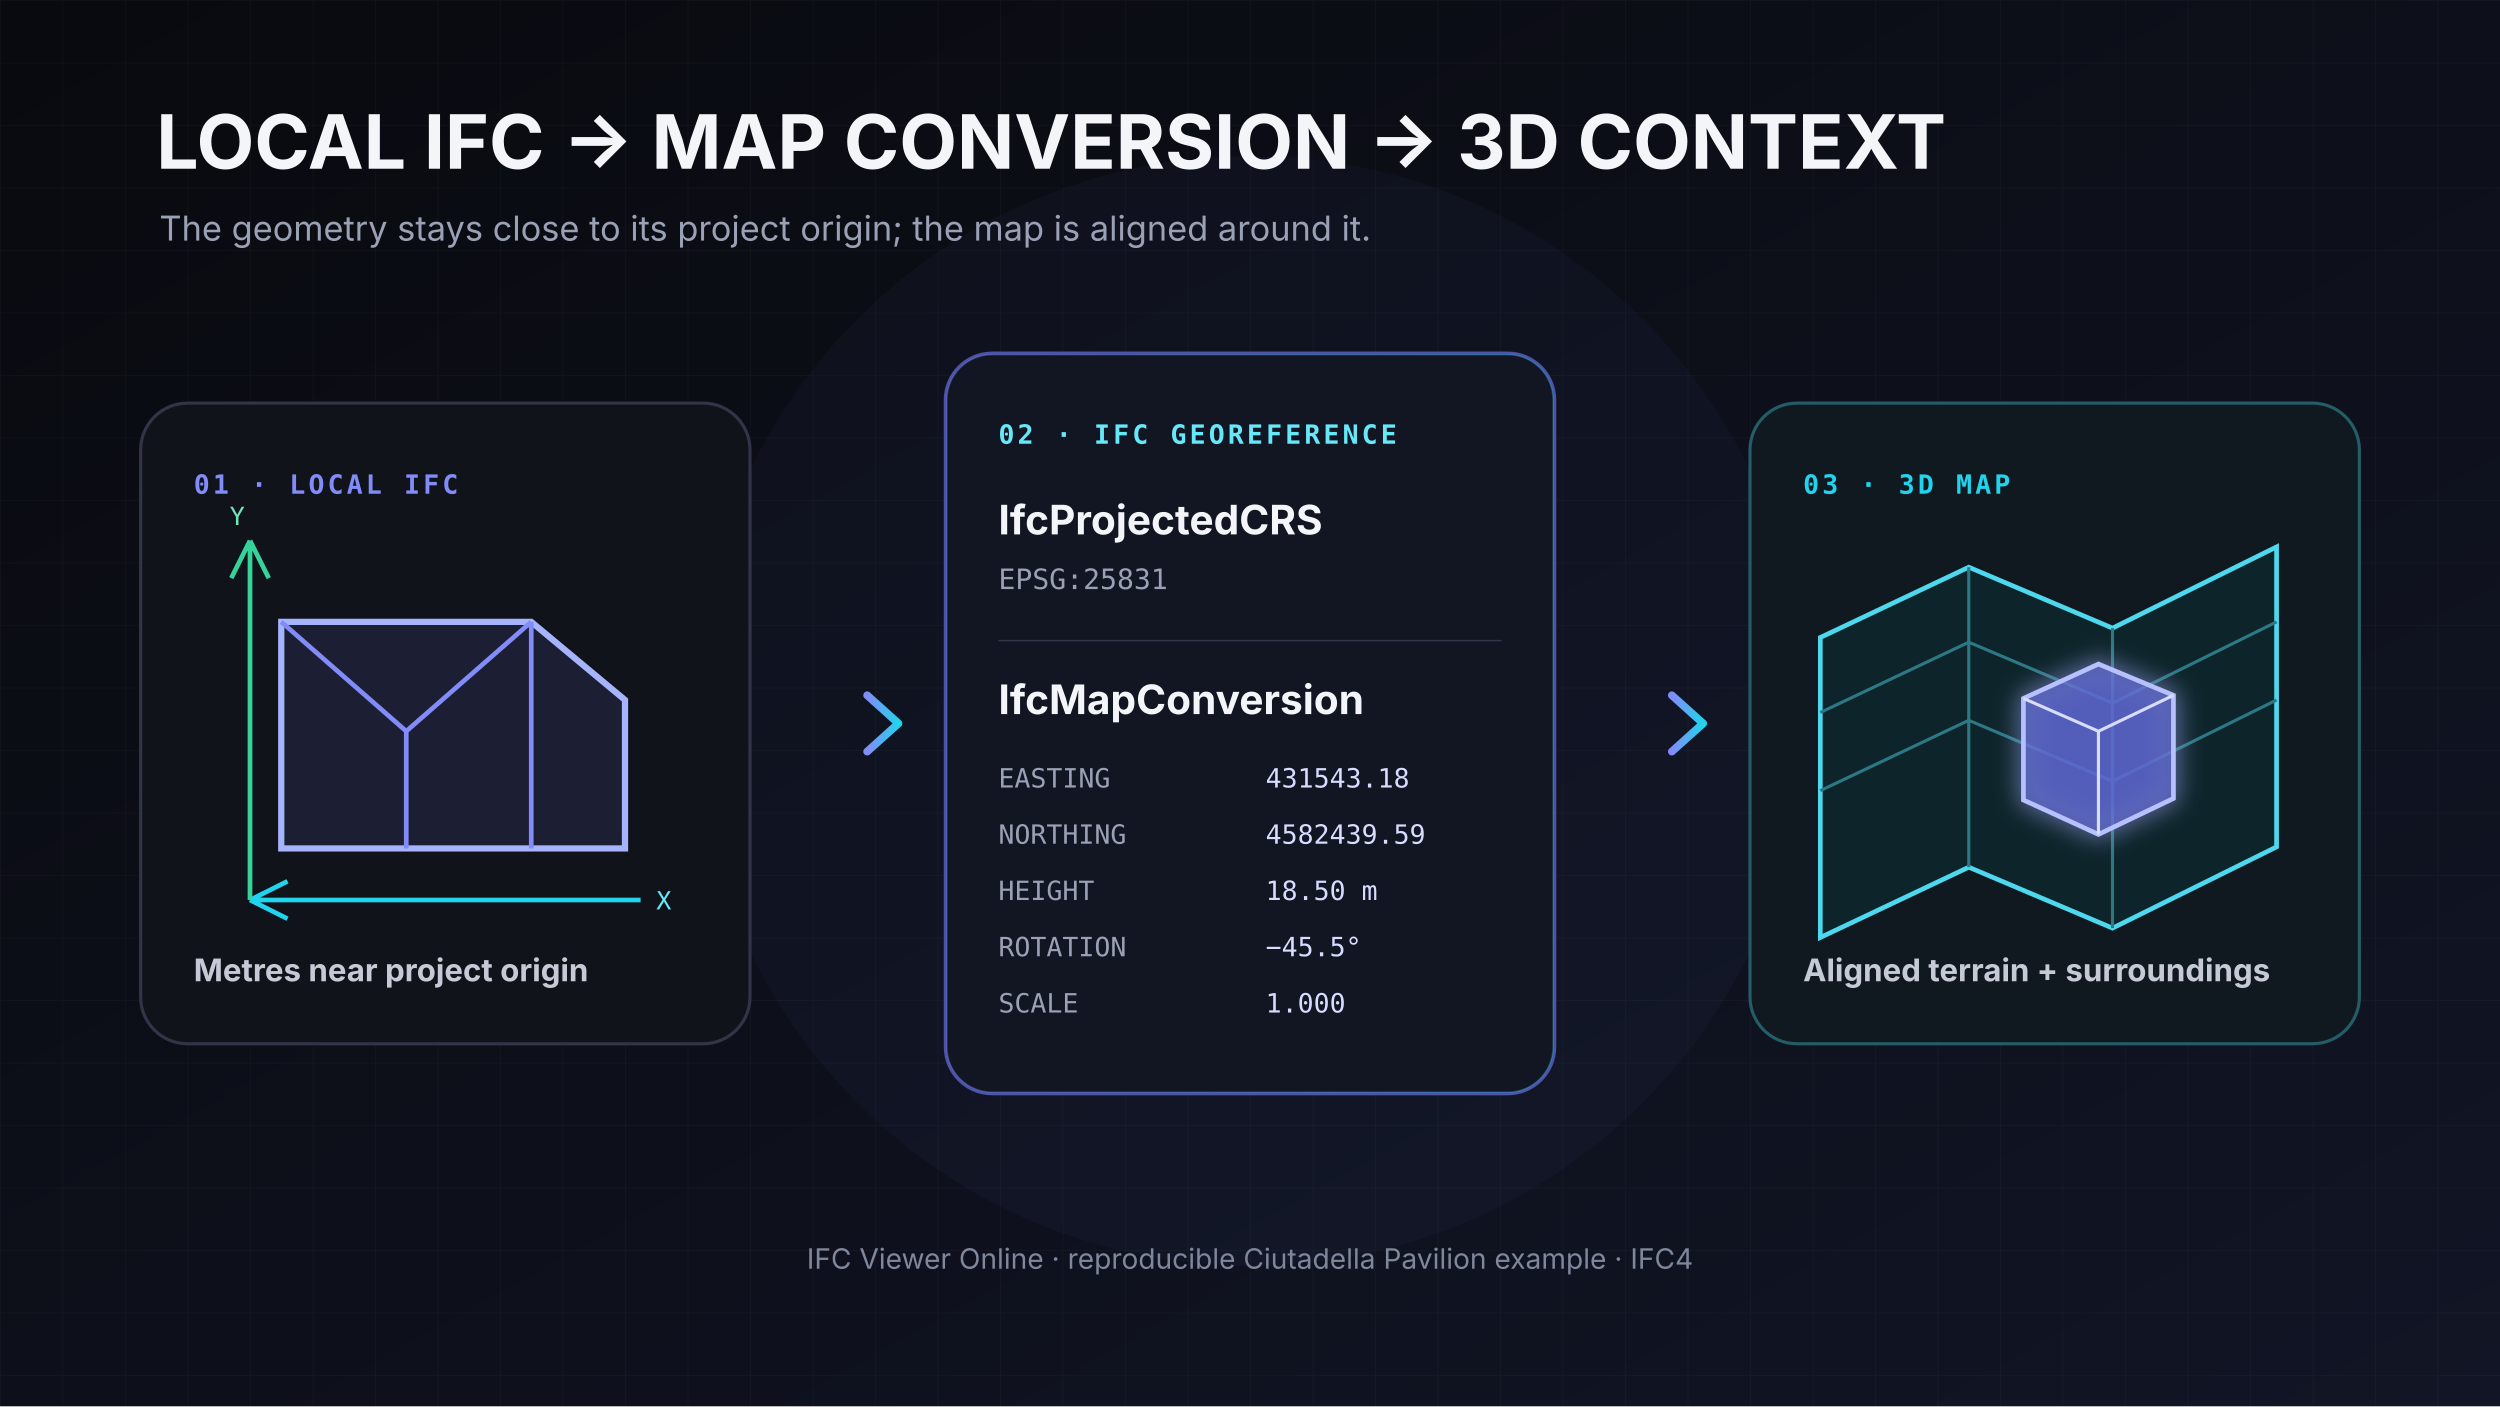
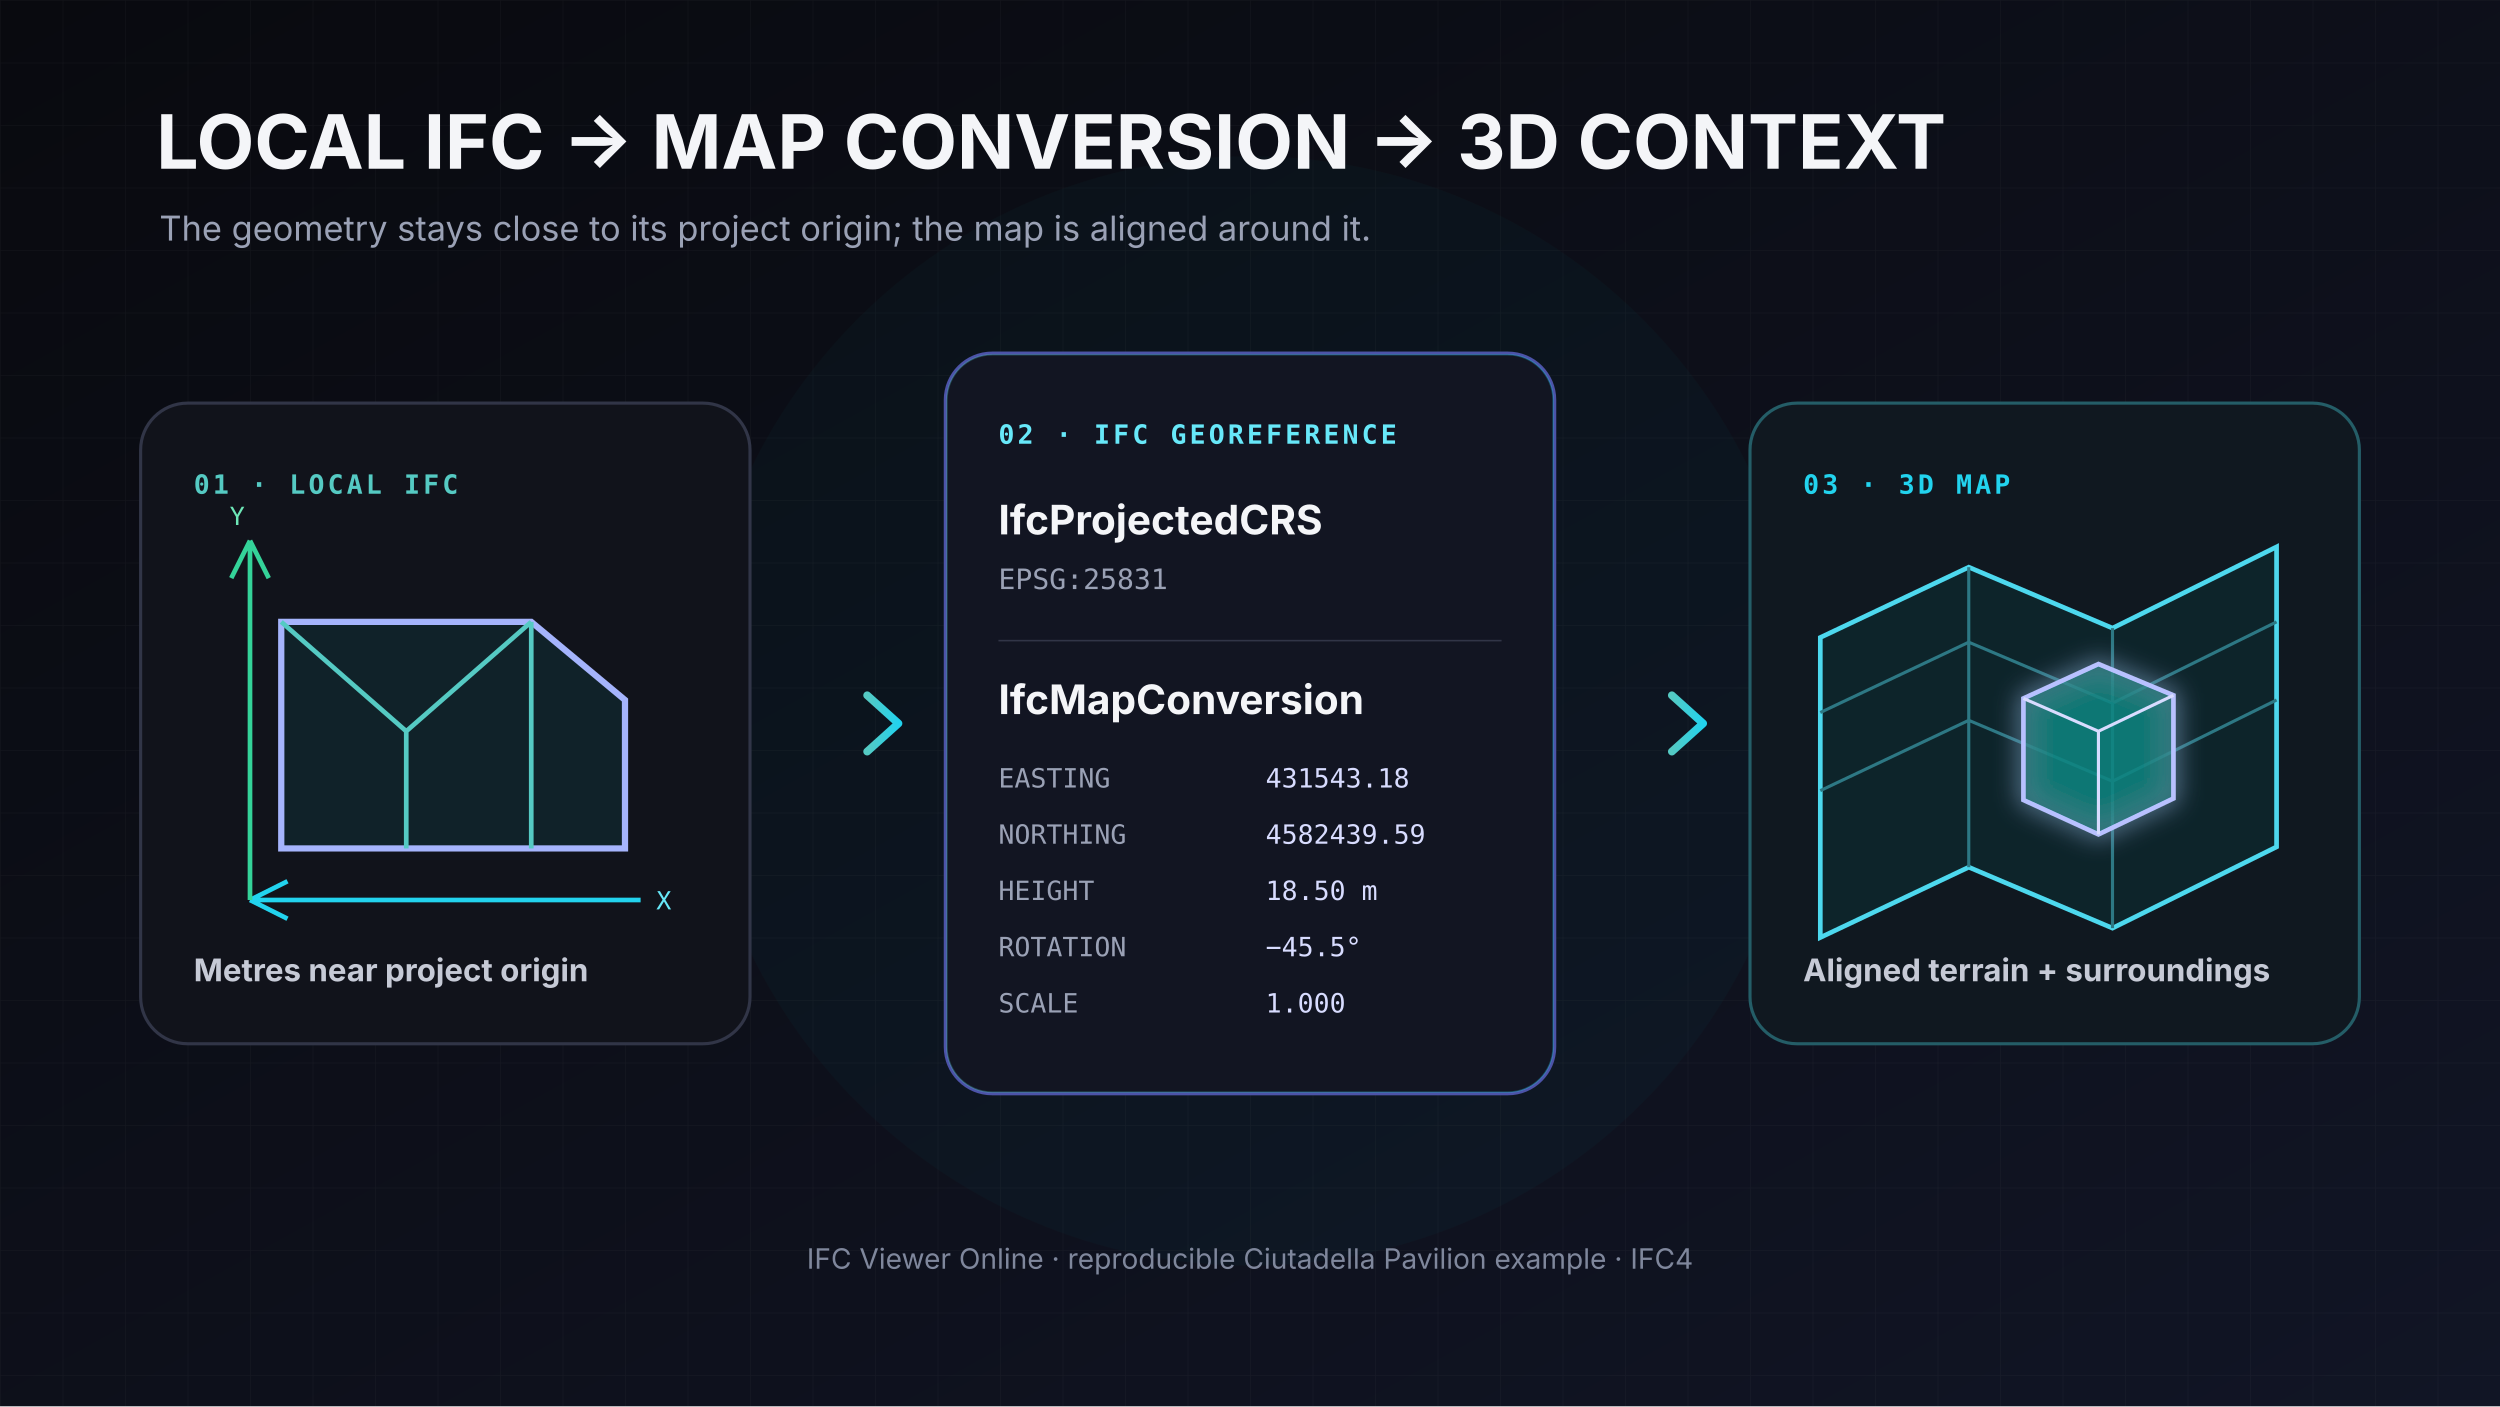
<svg xmlns="http://www.w3.org/2000/svg" width="1600" height="900" viewBox="0 0 1600 900" role="img" aria-labelledby="title desc">
  <defs>
    <linearGradient id="bg" x1="0" y1="0" x2="1" y2="1">
      <stop offset="0" stop-color="#090a0f" />
      <stop offset="1" stop-color="#111525" />
    </linearGradient>
    <linearGradient id="accent" x1="0" y1="0" x2="1" y2="0">
-       <stop offset="0" stop-color="#818cf8" />
+       <stop offset="0" stop-color="#55cac3" />
      <stop offset="1" stop-color="#22d3ee" />
    </linearGradient>
    <pattern id="grid" width="40" height="40" patternUnits="userSpaceOnUse">
      <path d="M40 0H0V40" fill="none" stroke="#ffffff" stroke-opacity=".035" />
    </pattern>
    <filter id="glow" x="-50%" y="-50%" width="200%" height="200%">
      <feGaussianBlur stdDeviation="8" result="b" />
      <feMerge>
        <feMergeNode in="b" />
        <feMergeNode in="SourceGraphic" />
      </feMerge>
    </filter>
  </defs>
  <rect width="1600" height="900" fill="url(#bg)" />
  <rect width="1600" height="900" fill="url(#grid)" />
-   <circle cx="800" cy="455" r="355" fill="#5e6ad2" opacity=".045" />
+   <circle cx="800" cy="455" r="355" fill="#0a8481" opacity=".045" />
  <text x="100" y="108" fill="#f4f5f8" font-family="Inter,Segoe UI,Arial,sans-serif" font-size="48" font-weight="750">LOCAL IFC → MAP CONVERSION → 3D CONTEXT</text>
  <text x="102" y="154" fill="#9aa1b5" font-family="Inter,Segoe UI,Arial,sans-serif" font-size="22">The geometry stays close to its project origin; the map is aligned around it.</text>
  <g transform="translate(90 258)">
    <rect width="390" height="410" rx="30" fill="#11131b" stroke="#313547" stroke-width="2" />
-     <text x="34" y="58" fill="#818cf8" font-family="ui-monospace,Consolas,monospace" font-size="17" font-weight="700" letter-spacing="2">01 · LOCAL IFC</text>
-     <path d="M90 285V140H250L310 190V285Z" fill="#5e6ad2" fill-opacity=".14" stroke="#a5b4fc" stroke-width="4" />
-     <path d="M90 140l80 70 80-70M170 210v75M250 140v145" fill="none" stroke="#818cf8" stroke-width="3" />
+     <text x="34" y="58" fill="#55cac3" font-family="ui-monospace,Consolas,monospace" font-size="17" font-weight="700" letter-spacing="2">01 · LOCAL IFC</text>
+     <path d="M90 285V140H250L310 190V285Z" fill="#0a8481" fill-opacity=".14" stroke="#a5b4fc" stroke-width="4" />
+     <path d="M90 140l80 70 80-70M170 210v75M250 140v145" fill="none" stroke="#55cac3" stroke-width="3" />
    <path d="M70 318h250M70 318l24-12M70 318l24 12" stroke="#22d3ee" stroke-width="3" />
    <path d="M70 318V88M70 88l-12 24M70 88l12 24" stroke="#34d399" stroke-width="3" />
    <text x="330" y="324" fill="#67e8f9" font-family="ui-monospace,Consolas,monospace" font-size="16">X</text>
    <text x="57" y="78" fill="#6ee7b7" font-family="ui-monospace,Consolas,monospace" font-size="16">Y</text>
    <text x="34" y="370" fill="#c6cad6" font-family="Inter,Segoe UI,Arial,sans-serif" font-size="20" font-weight="650">Metres near project origin</text>
  </g>
  <g transform="translate(605 226)">
    <rect width="390" height="474" rx="30" fill="#121522" stroke="#4c53a8" stroke-width="2" />
    <rect x="1" y="1" width="388" height="472" rx="29" fill="none" stroke="url(#accent)" stroke-opacity=".3" />
    <text x="34" y="58" fill="#67e8f9" font-family="ui-monospace,Consolas,monospace" font-size="17" font-weight="700" letter-spacing="2">02 · IFC GEOREFERENCE</text>
    <text x="34" y="116" fill="#f4f5f8" font-family="Inter,Segoe UI,Arial,sans-serif" font-size="26" font-weight="700">IfcProjectedCRS</text>
    <text x="34" y="151" fill="#9aa1b5" font-family="ui-monospace,Consolas,monospace" font-size="18">EPSG:25831</text>
    <line x1="34" y1="184" x2="356" y2="184" stroke="#313547" />
    <text x="34" y="231" fill="#f4f5f8" font-family="Inter,Segoe UI,Arial,sans-serif" font-size="26" font-weight="700">IfcMapConversion</text>
    <g font-family="ui-monospace,Consolas,monospace" font-size="17">
      <text x="34" y="278" fill="#9aa1b5">EASTING</text>
      <text x="205" y="278" fill="#d8dcff">431543.18</text>
      <text x="34" y="314" fill="#9aa1b5">NORTHING</text>
      <text x="205" y="314" fill="#d8dcff">4582439.59</text>
      <text x="34" y="350" fill="#9aa1b5">HEIGHT</text>
      <text x="205" y="350" fill="#d8dcff">18.50 m</text>
      <text x="34" y="386" fill="#9aa1b5">ROTATION</text>
      <text x="205" y="386" fill="#d8dcff">−45.5°</text>
      <text x="34" y="422" fill="#9aa1b5">SCALE</text>
      <text x="205" y="422" fill="#d8dcff">1.000</text>
    </g>
  </g>
  <g transform="translate(1120 258)">
    <rect width="390" height="410" rx="30" fill="#101820" stroke="#245d67" stroke-width="2" />
    <text x="34" y="58" fill="#22d3ee" font-family="ui-monospace,Consolas,monospace" font-size="17" font-weight="700" letter-spacing="2">03 · 3D MAP</text>
    <path d="M45 150l95-45 92 39 105-52v192l-105 52-92-39-95 45Z" fill="#0d242a" stroke="#4dd8ee" stroke-width="3" />
    <path d="M140 105v192M232 144v192M45 198l95-45 92 39 105-52M45 248l95-45 92 39 105-52" fill="none" stroke="#2d7884" stroke-width="2" />
-     <path d="M175 254v-65l48-22 48 20v66l-48 23Z" fill="#5e6ad2" fill-opacity=".62" stroke="#b8c1ff" stroke-width="3" filter="url(#glow)" />
+     <path d="M175 254v-65l48-22 48 20v66l-48 23Z" fill="#0a8481" fill-opacity=".62" stroke="#b8c1ff" stroke-width="3" filter="url(#glow)" />
    <path d="M175 189l48 21 48-23M223 210v66" fill="none" stroke="#d8dcff" stroke-width="2" />
    <text x="34" y="370" fill="#c6cad6" font-family="Inter,Segoe UI,Arial,sans-serif" font-size="20" font-weight="650">Aligned terrain + surroundings</text>
  </g>
  <g fill="none" stroke="url(#accent)" stroke-width="5" stroke-linecap="round" stroke-linejoin="round">
    <path d="M500 463h75" />
    <path d="M555 445l20 18-20 18" />
    <path d="M1025 463h65" />
    <path d="M1070 445l20 18-20 18" />
  </g>
  <text x="800" y="812" text-anchor="middle" fill="#7f879c" font-family="Inter,Segoe UI,Arial,sans-serif" font-size="18">IFC Viewer Online · reproducible Ciutadella Pavilion example · IFC4</text>
</svg>
